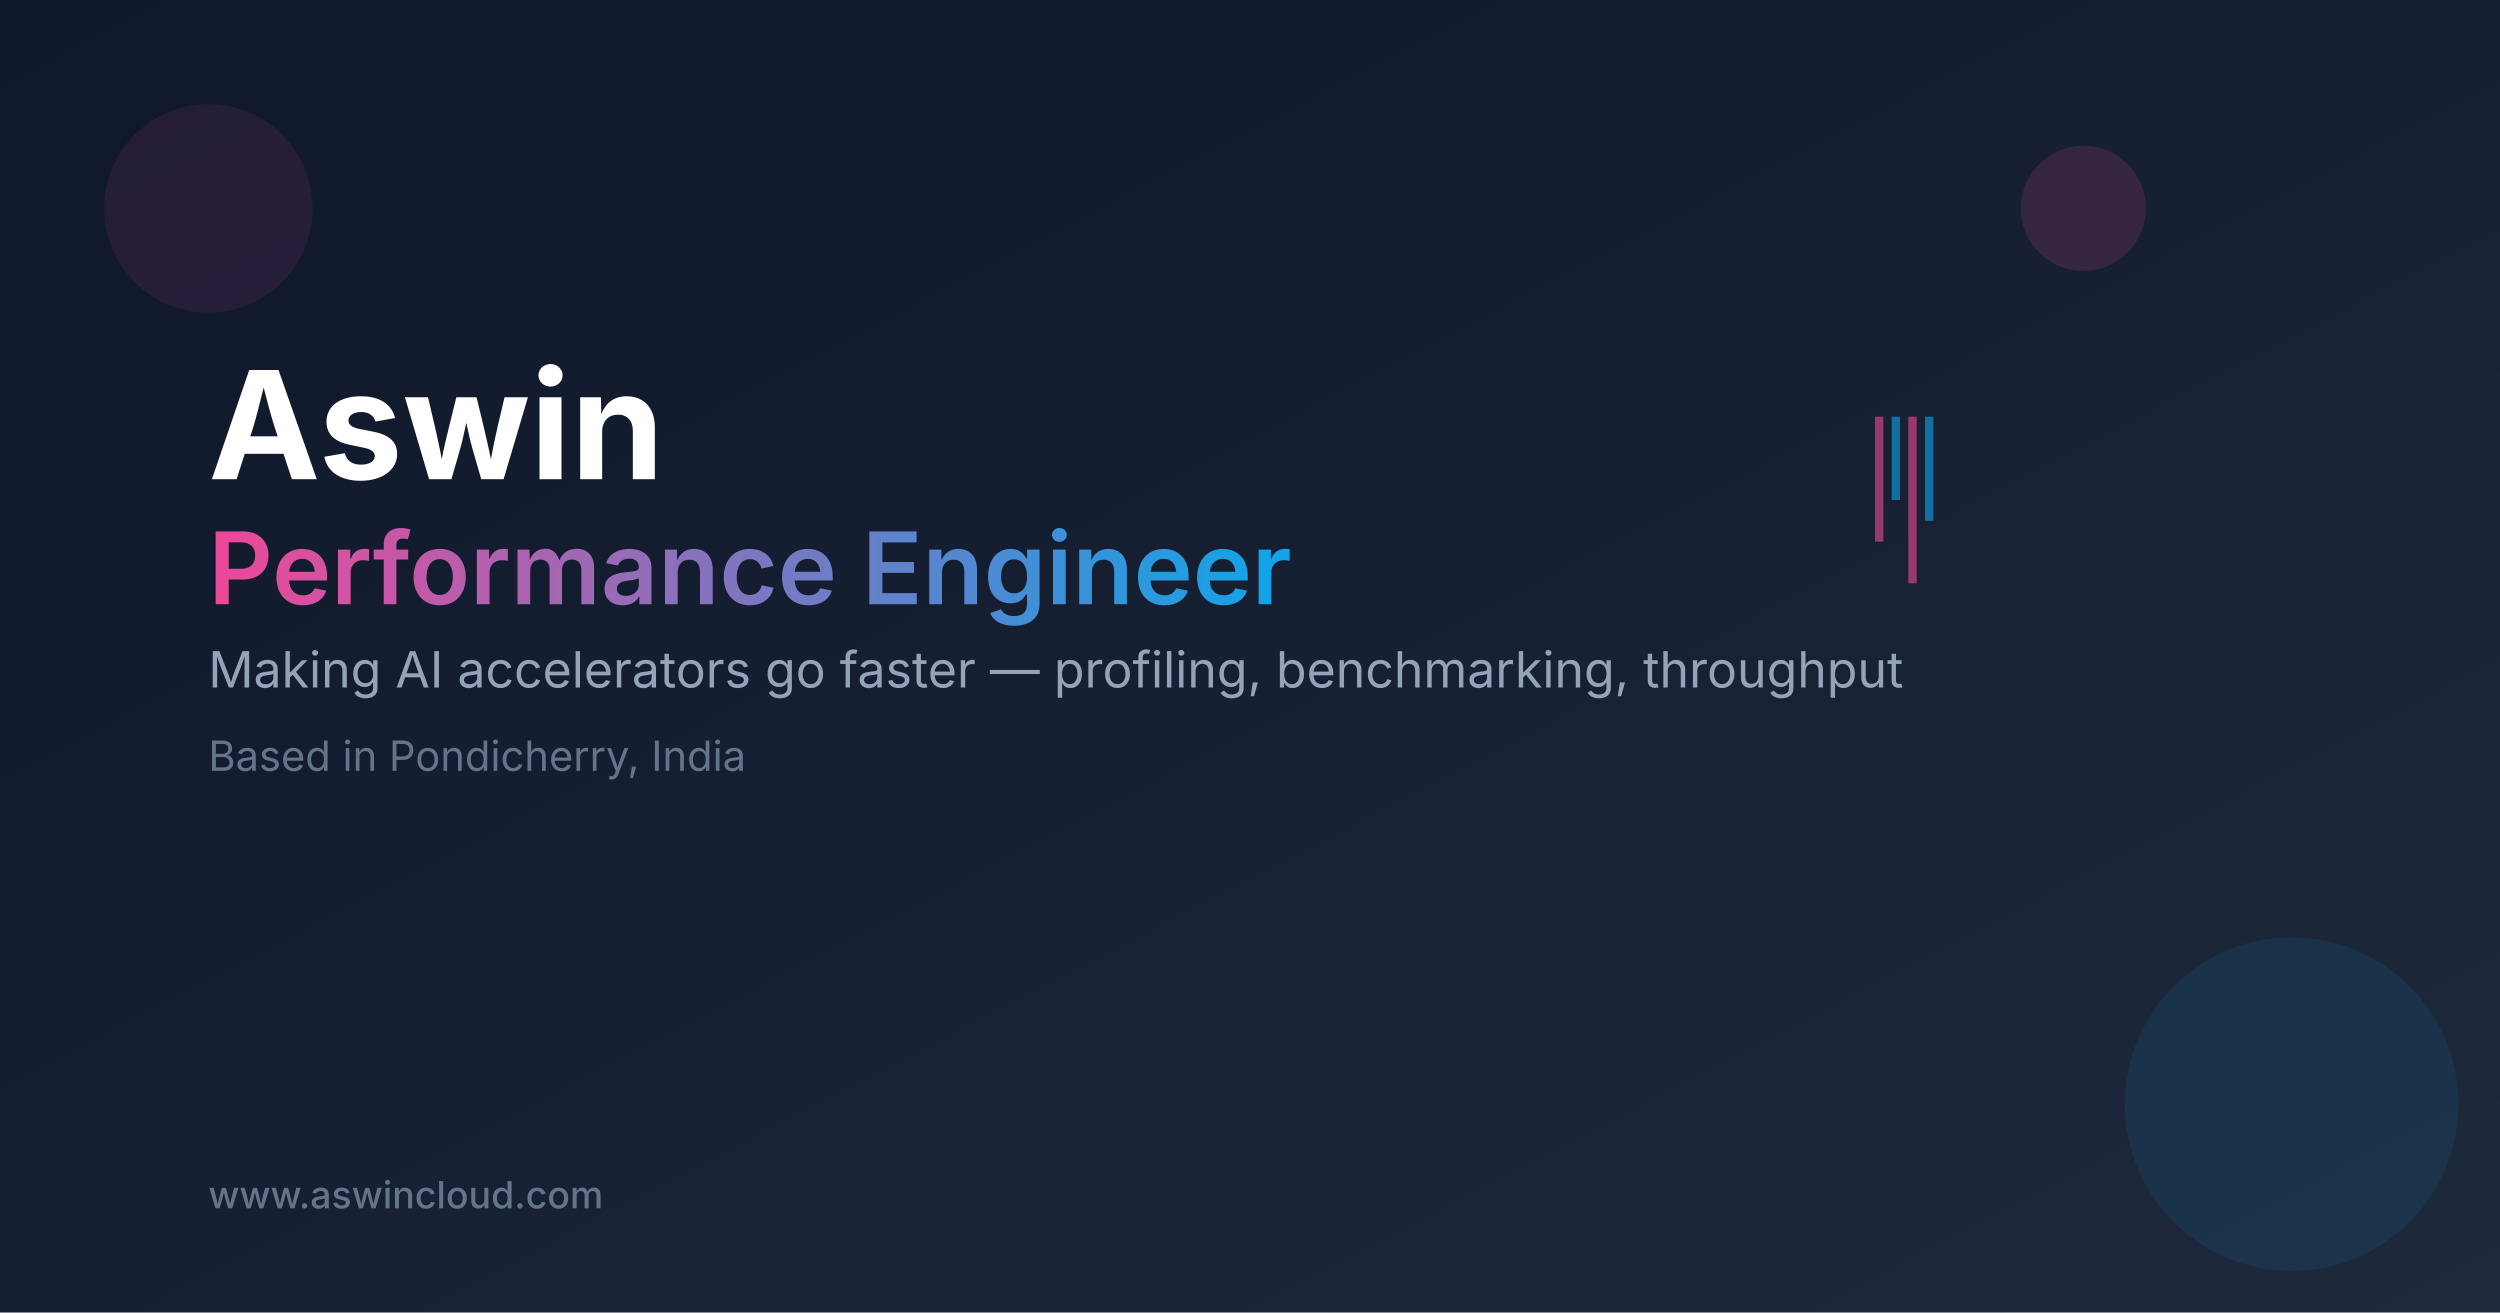
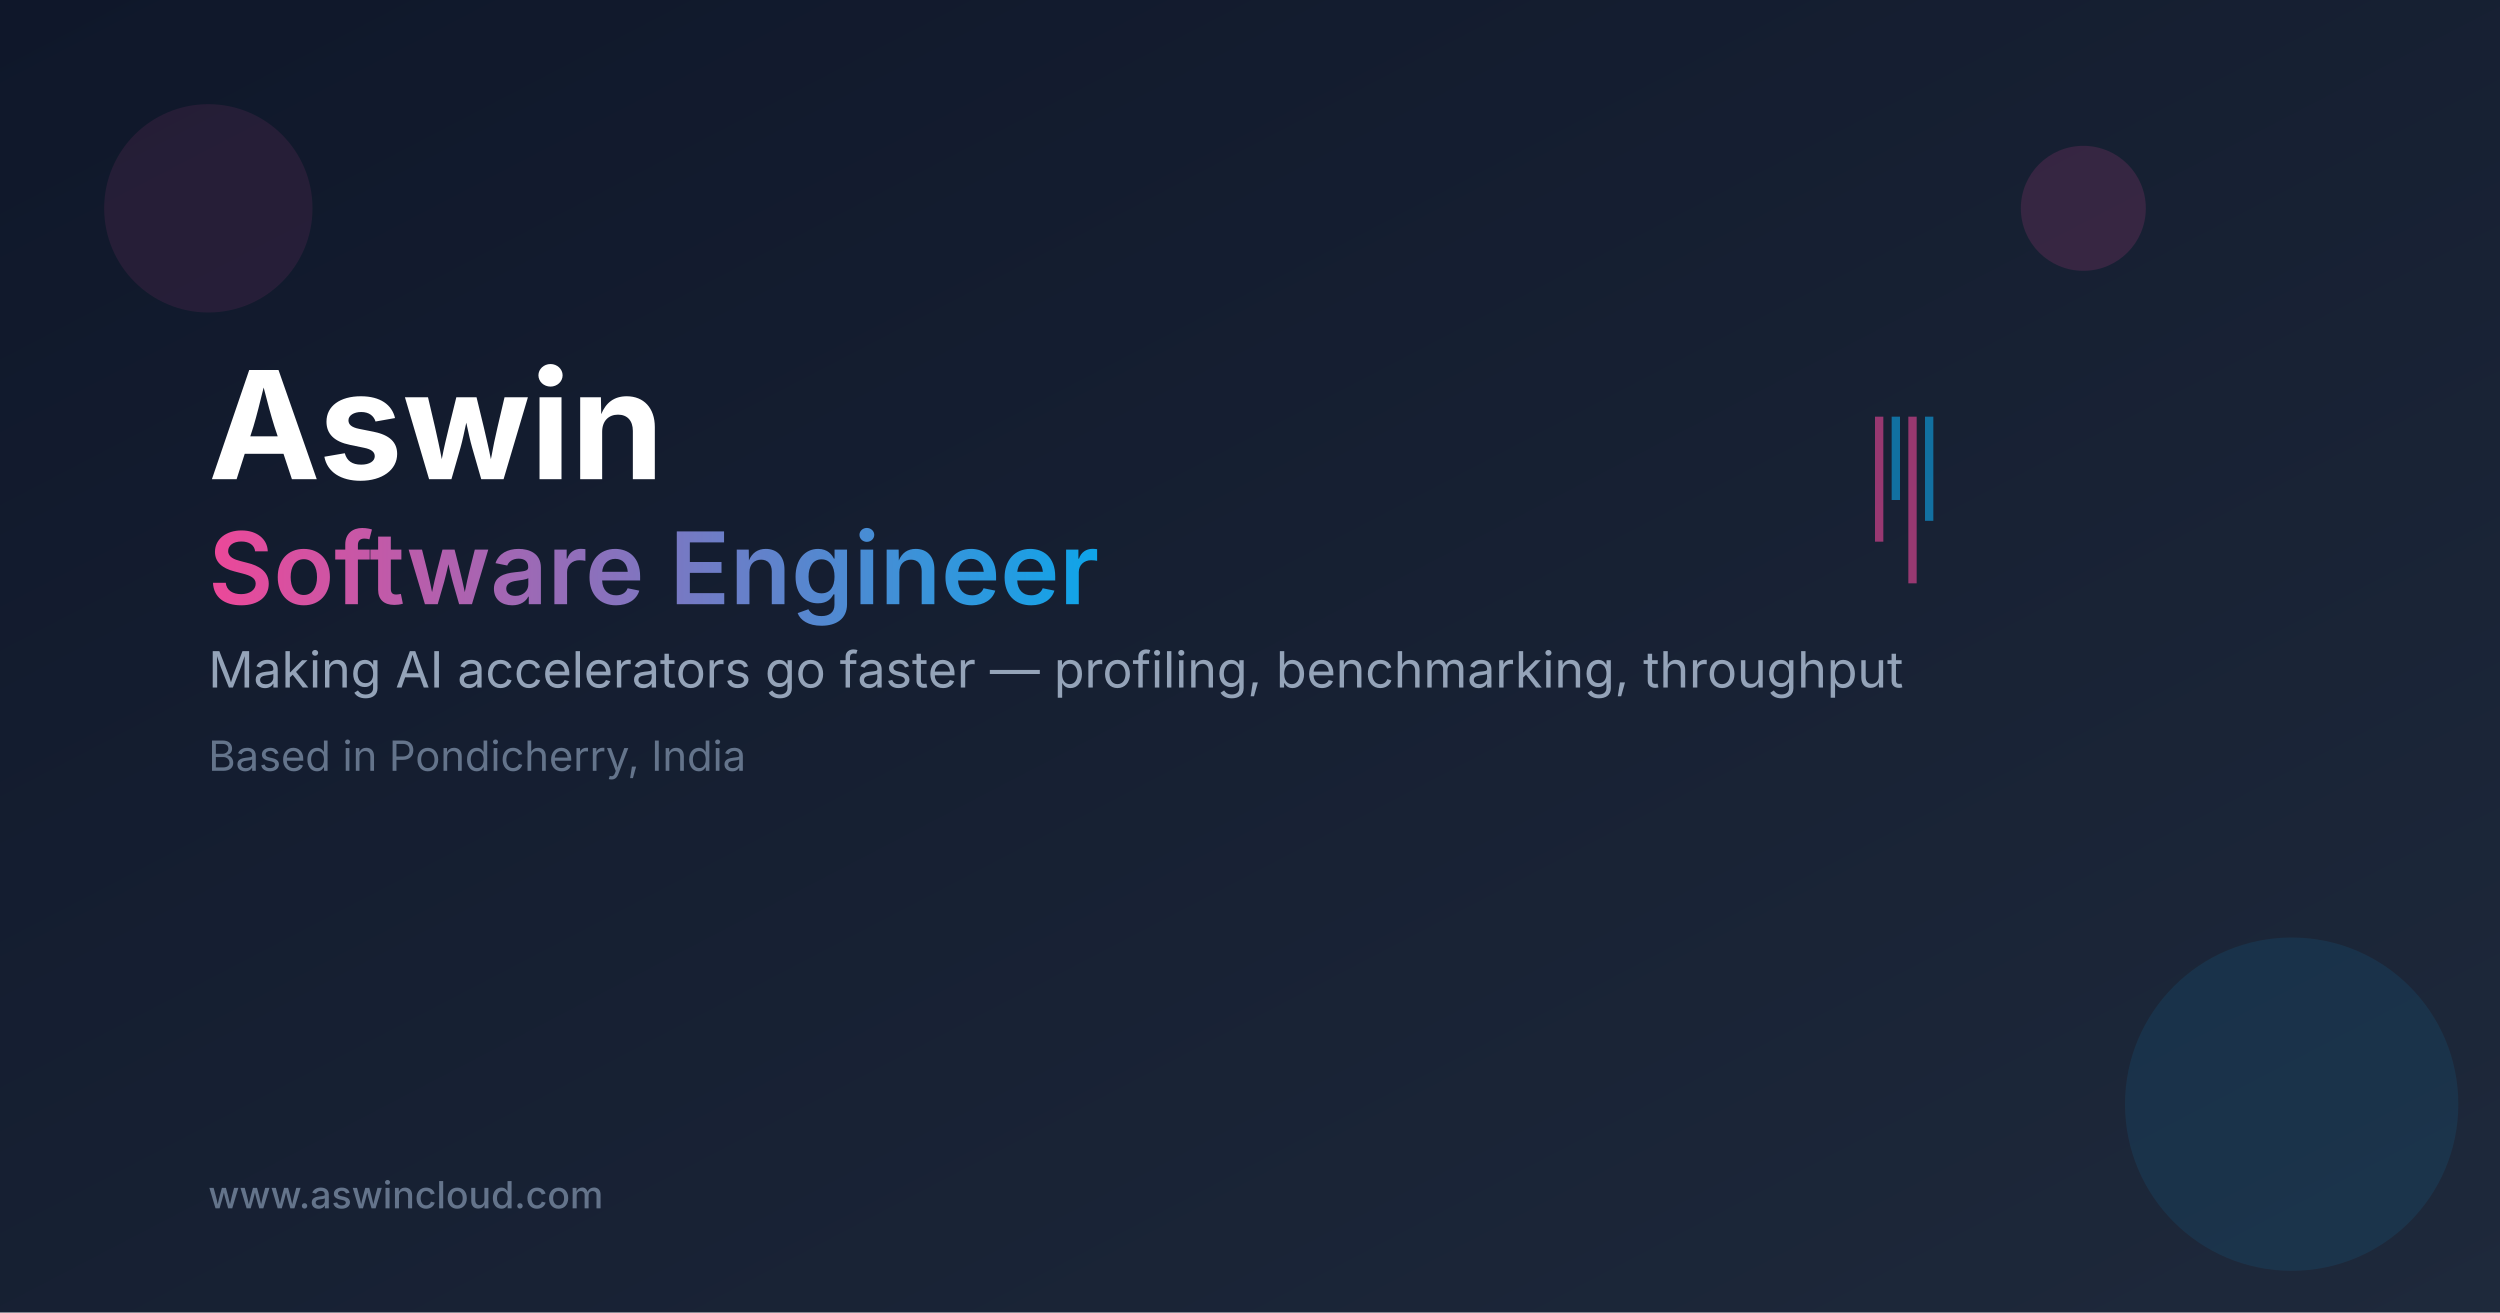
<svg xmlns="http://www.w3.org/2000/svg" width="1200" height="630" viewBox="0 0 1200 630" fill="none">
  <defs>
    <linearGradient id="bg" x1="0%" y1="0%" x2="100%" y2="100%">
      <stop offset="0%" style="stop-color:#0f172a;stop-opacity:1" />
      <stop offset="100%" style="stop-color:#1e293b;stop-opacity:1" />
    </linearGradient>
    <linearGradient id="text" x1="0%" y1="0%" x2="100%" y2="0%">
      <stop offset="0%" style="stop-color:#ec4899;stop-opacity:1" />
      <stop offset="100%" style="stop-color:#0ea5e9;stop-opacity:1" />
    </linearGradient>
  </defs>
  <rect width="1200" height="630" fill="url(#bg)" />
  <circle cx="100" cy="100" r="50" fill="#ec4899" opacity="0.1" />
  <circle cx="1100" cy="530" r="80" fill="#0ea5e9" opacity="0.1" />
  <circle cx="1000" cy="100" r="30" fill="#ec4899" opacity="0.15" />
  <g transform="translate(100, 150)">
    <text x="0" y="80" font-family="Inter, system-ui, sans-serif" font-size="72" font-weight="700" fill="white">
      Aswin
    </text>
    <text x="0" y="140" font-family="Inter, system-ui, sans-serif" font-size="48" font-weight="600" fill="url(#text)">
-       Performance Engineer
+       Software Engineer
    </text>
    <text x="0" y="180" font-family="Inter, system-ui, sans-serif" font-size="24" font-weight="400" fill="#94a3b8">
      Making AI accelerators go faster — profiling, benchmarking, throughput
    </text>
    <text x="0" y="220" font-family="Inter, system-ui, sans-serif" font-size="20" font-weight="400" fill="#64748b">
      Based in Pondicherry, India
    </text>
  </g>
  <g transform="translate(900, 200)">
    <rect x="0" y="0" width="4" height="60" fill="#ec4899" opacity="0.6" />
    <rect x="8" y="0" width="4" height="40" fill="#0ea5e9" opacity="0.6" />
    <rect x="16" y="0" width="4" height="80" fill="#ec4899" opacity="0.6" />
    <rect x="24" y="0" width="4" height="50" fill="#0ea5e9" opacity="0.6" />
  </g>
  <text x="100" y="580" font-family="Inter, system-ui, sans-serif" font-size="18" font-weight="500" fill="#64748b">
    www.aswincloud.com
  </text>
</svg>
